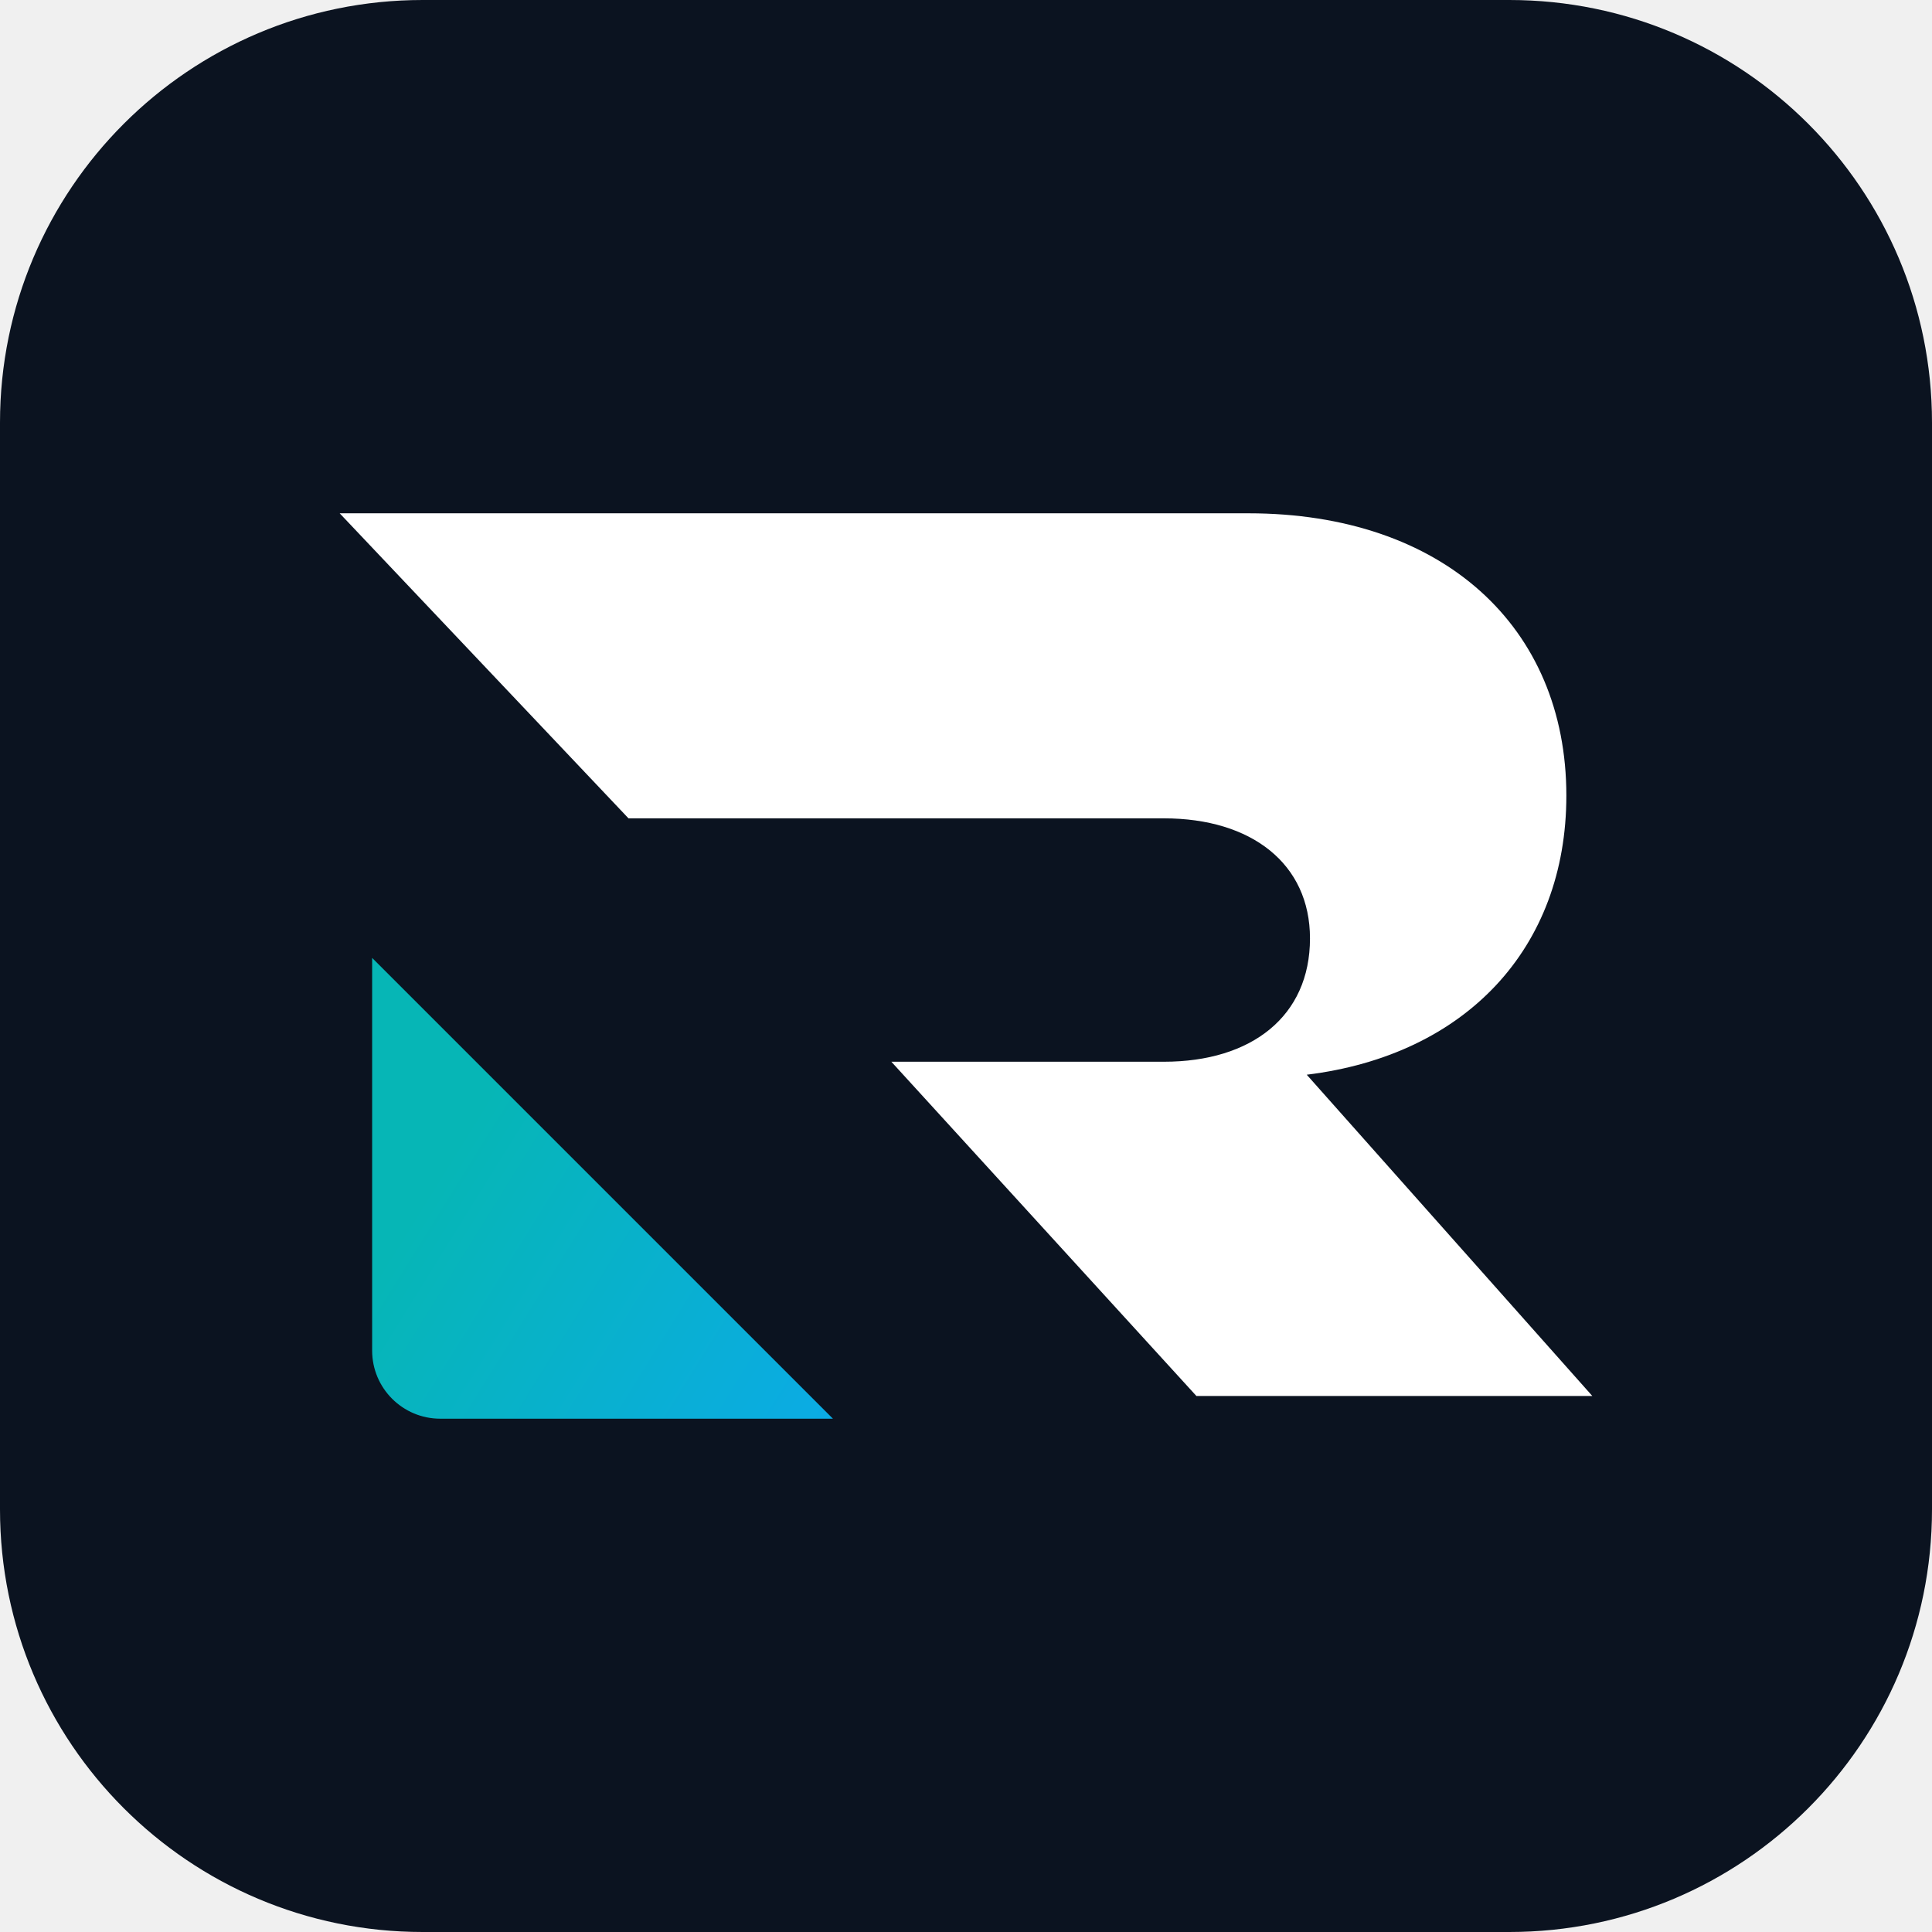
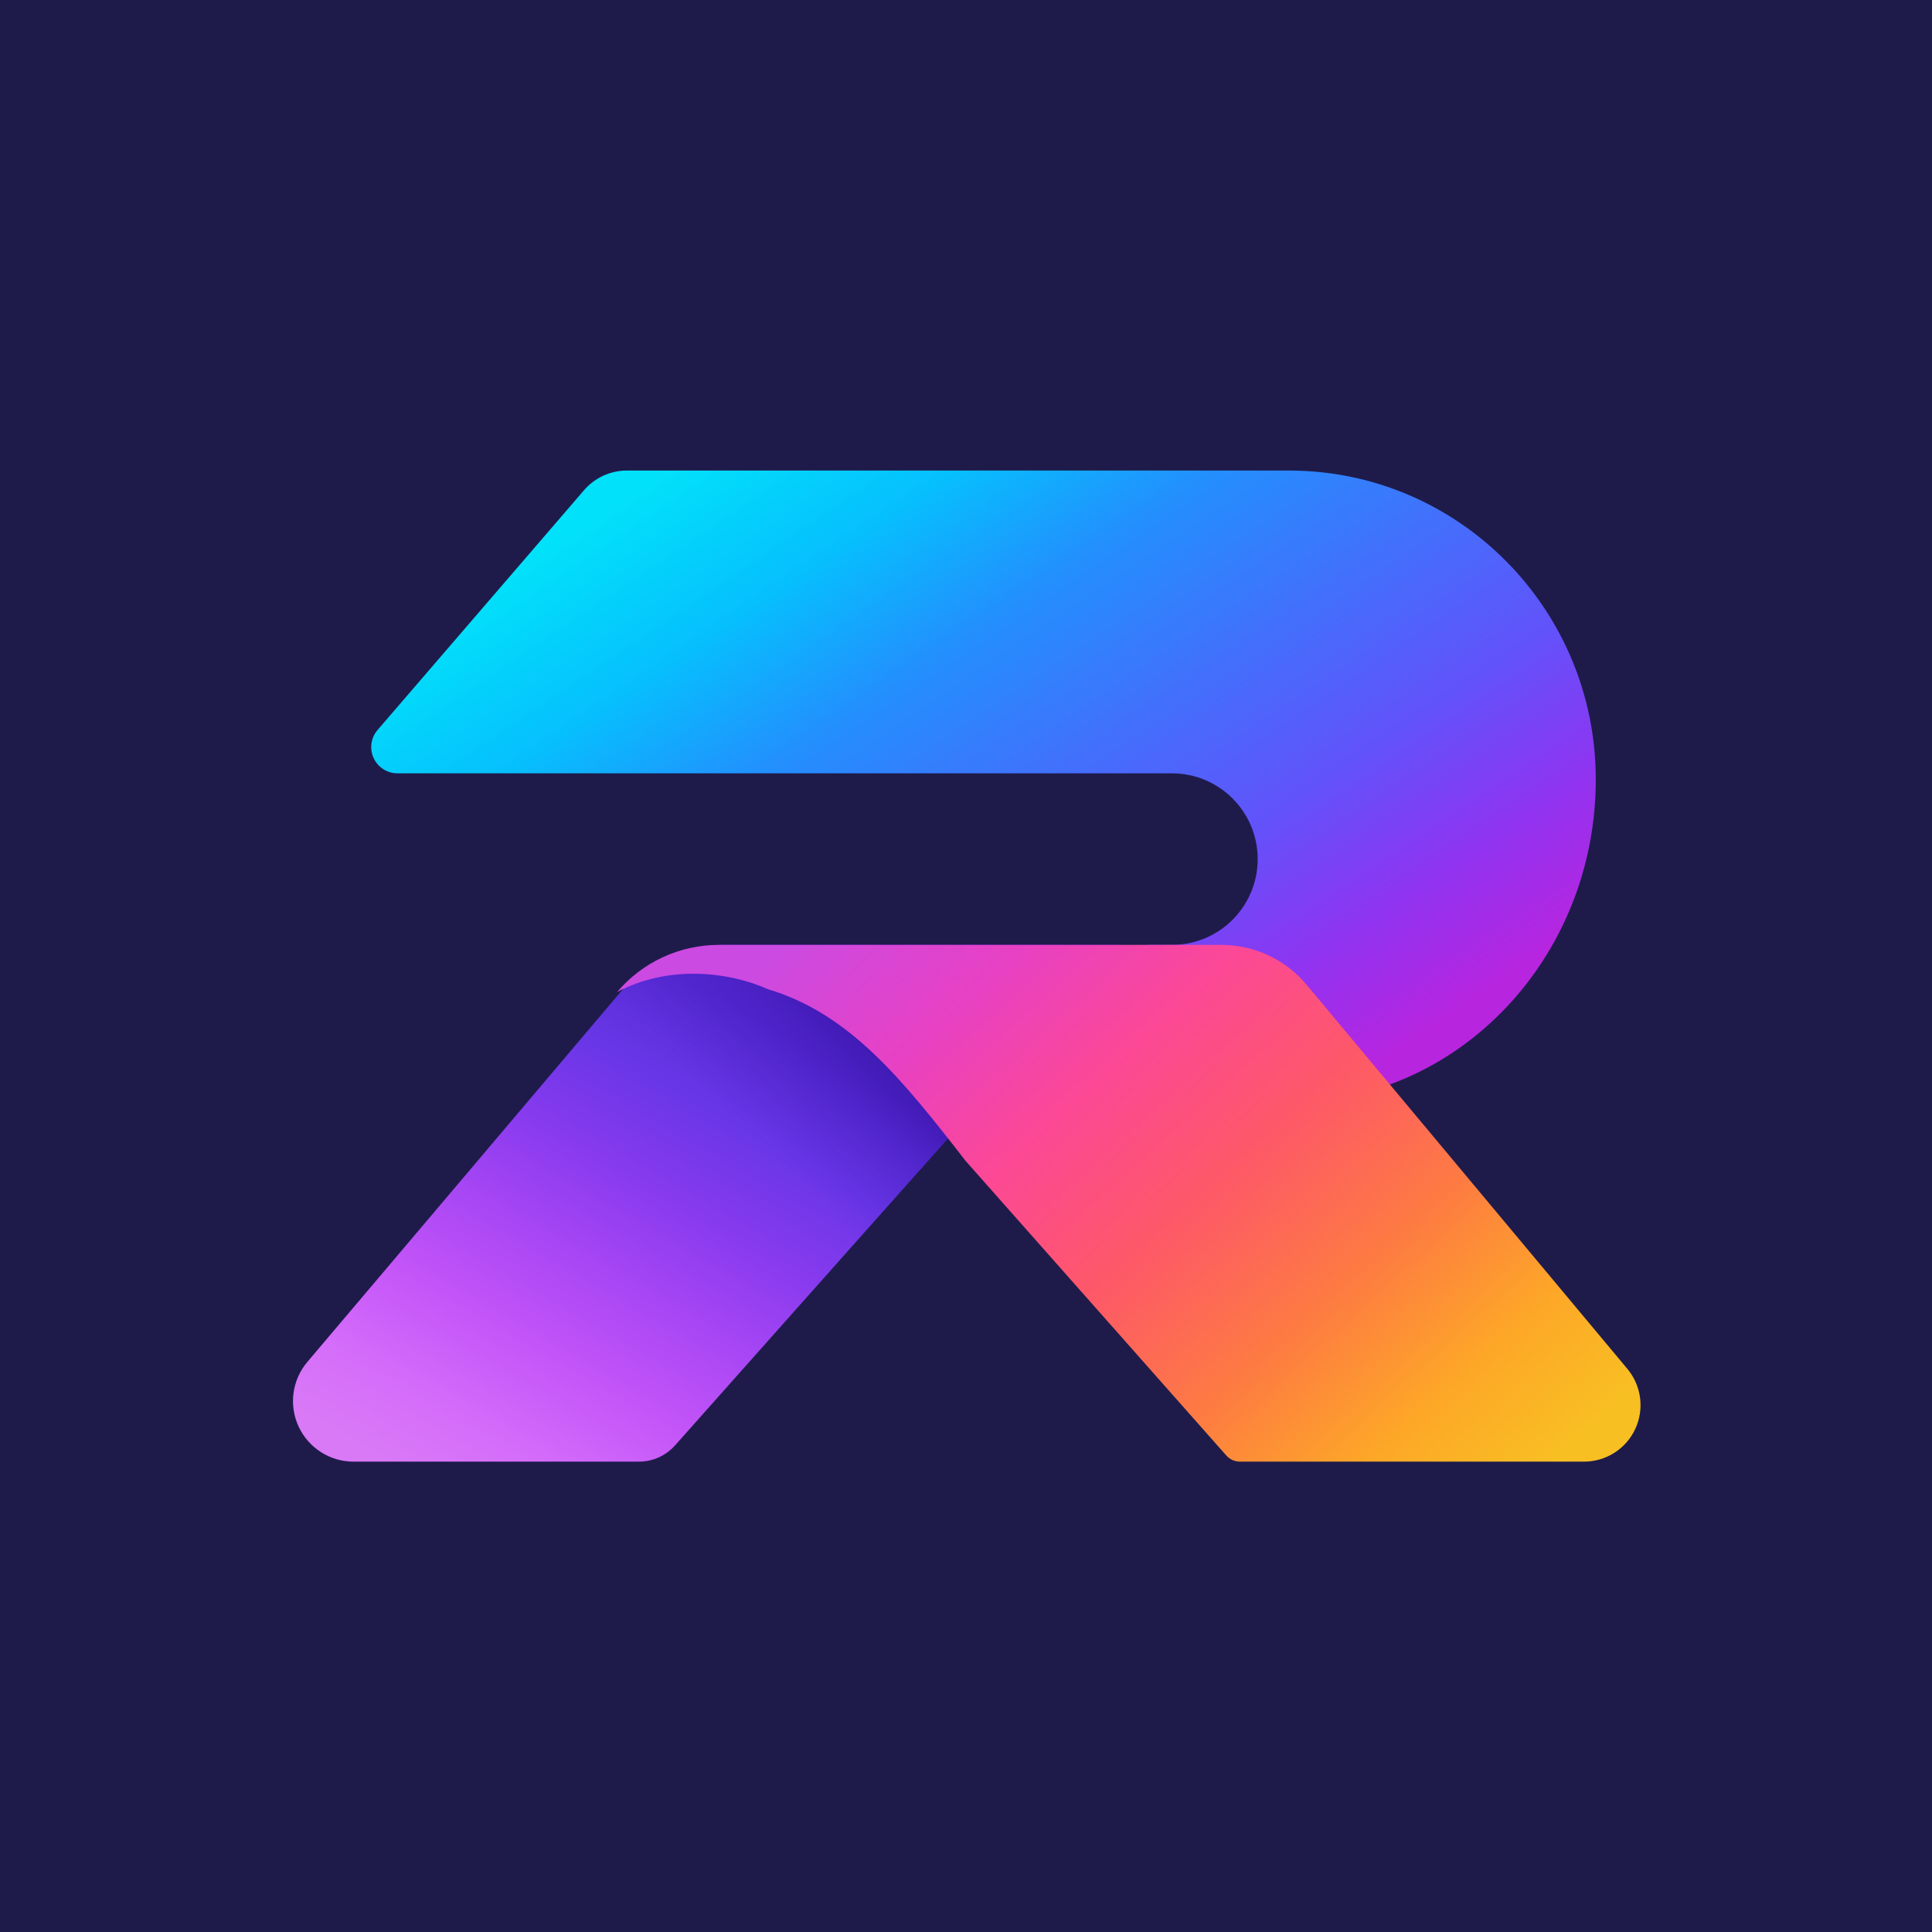
<svg xmlns="http://www.w3.org/2000/svg" width="512" height="512" viewBox="0 0 512 512">
  <defs>
-     <linearGradient id="rovehq-teal" x1="110" x2="300" y1="350" y2="468" gradientUnits="userSpaceOnUse">
-       <stop stop-color="#06B6B6" />
-       <stop offset="1" stop-color="#0EA5FF" />
+     <linearGradient id="u" gradientUnits="userSpaceOnUse" x1="450" y1="190" x2="707" y2="571">
+       <stop offset="0.02" stop-color="#02E1FA" />
+       <stop offset="0.19" stop-color="#06C0FD" />
+       <stop offset="0.35" stop-color="#238FFD" />
+       <stop offset="0.52" stop-color="#4171FC" />
+       <stop offset="0.69" stop-color="#6153FA" />
+       <stop offset="0.85" stop-color="#9133F0" />
+       <stop offset="0.98" stop-color="#B725DF" />
    </linearGradient>
+     <linearGradient id="l" gradientUnits="userSpaceOnUse" x1="399" y1="521" x2="252" y2="775">
+       <stop offset="0.02" stop-color="#552AD3" />
+       <stop offset="0.19" stop-color="#6836E6" />
+       <stop offset="0.35" stop-color="#863AEE" />
+       <stop offset="0.52" stop-color="#A746F4" />
+       <stop offset="0.69" stop-color="#C455F8" />
+       <stop offset="0.85" stop-color="#D46CFA" />
+       <stop offset="0.98" stop-color="#D979F6" />
+     </linearGradient>
+     <linearGradient id="r" gradientUnits="userSpaceOnUse" x1="476" y1="434" x2="786" y2="778">
+       <stop offset="0.02" stop-color="#CB4AE1" />
+       <stop offset="0.19" stop-color="#E741C4" />
+       <stop offset="0.35" stop-color="#FC4895" />
+       <stop offset="0.52" stop-color="#FD5967" />
+       <stop offset="0.69" stop-color="#FD7B42" />
+       <stop offset="0.85" stop-color="#FDA827" />
+       <stop offset="0.98" stop-color="#F8BF23" />
+     </linearGradient>
+     <linearGradient id="s" gradientUnits="userSpaceOnUse" x1="478" y1="548" x2="420" y2="606">
+       <stop offset="0" stop-color="#2A0A8F" stop-opacity=".62" />
+       <stop offset=".45" stop-color="#3A12B0" stop-opacity=".3" />
+       <stop offset="1" stop-color="#4A1BC8" stop-opacity="0" />
+     </linearGradient>
+     <clipPath id="c">
+       <path d="M338.8 519.4 A66.0 66.0 0 0 1 389.1 496.0 L586.3 496.0 L365.9 743.9 A24.0 24.0 0 0 1 348.0 752.0 L206.6 752.0 A30.0 30.0 0 0 1 183.7 702.6 Z" />
+     </clipPath>
  </defs>
-   <rect width="512" height="512" rx="112" fill="#0B1320" />
-   <g transform="translate(256 256) scale(0.86) translate(-256 -256) translate(-33 -3.5)">
-     <path d="M106 378V257L248 399H127C115.402 399 106 389.598 106 378Z" fill="url(#rovehq-teal)" />
-     <path d="M96 120H376C436 120 474 155 474 207C474 254 443 287 394 293L482 392H360L266 289H350C377 289 395 275 395 251C395 228 377 214 350 214H185L96 120Z" fill="#ffffff" />
+   <rect width="512" height="512" rx="0" fill="#1E1B4B" />
+   <g transform="translate(76.8 124.7) scale(0.53493) translate(-175 -261)">
+     <path d="M228.4 411.0 A13 13 0 0 1 218.5 389.5 L320.8 270.7 A28 28 0 0 1 342.0 261.0 L670 261 A152 153 0 0 1 822 414 A152 160 0 0 1 670 574 L600 574 L600 496 L612 496 A42.5 42.5 0 0 0 612 411 Z" fill="url(#u)" />
+     <path d="M338.8 519.4 A66.0 66.0 0 0 1 389.1 496.0 L586.3 496.0 L365.9 743.9 A24.0 24.0 0 0 1 348.0 752.0 L206.6 752.0 A30.0 30.0 0 0 1 183.7 702.6 Z" fill="url(#l)" />
+     <rect x="300" y="480" width="320" height="200" fill="url(#s)" clip-path="url(#c)" />
+     <path d="M337.1 519.4 A66 66 0 0 1 387.5 496 L636.5 496.0 A55.0 55.0 0 0 1 678.7 515.7 L837.7 706.1 A28.0 28.0 0 0 1 816.2 752.0 L645.7 752.0 A9.0 9.0 0 0 1 639.0 749.0 L509.8 603.0 C478 562 452 530 412 518 C392 509 362 506 337.1 519.4 Z" fill="url(#r)" />
  </g>
</svg>
